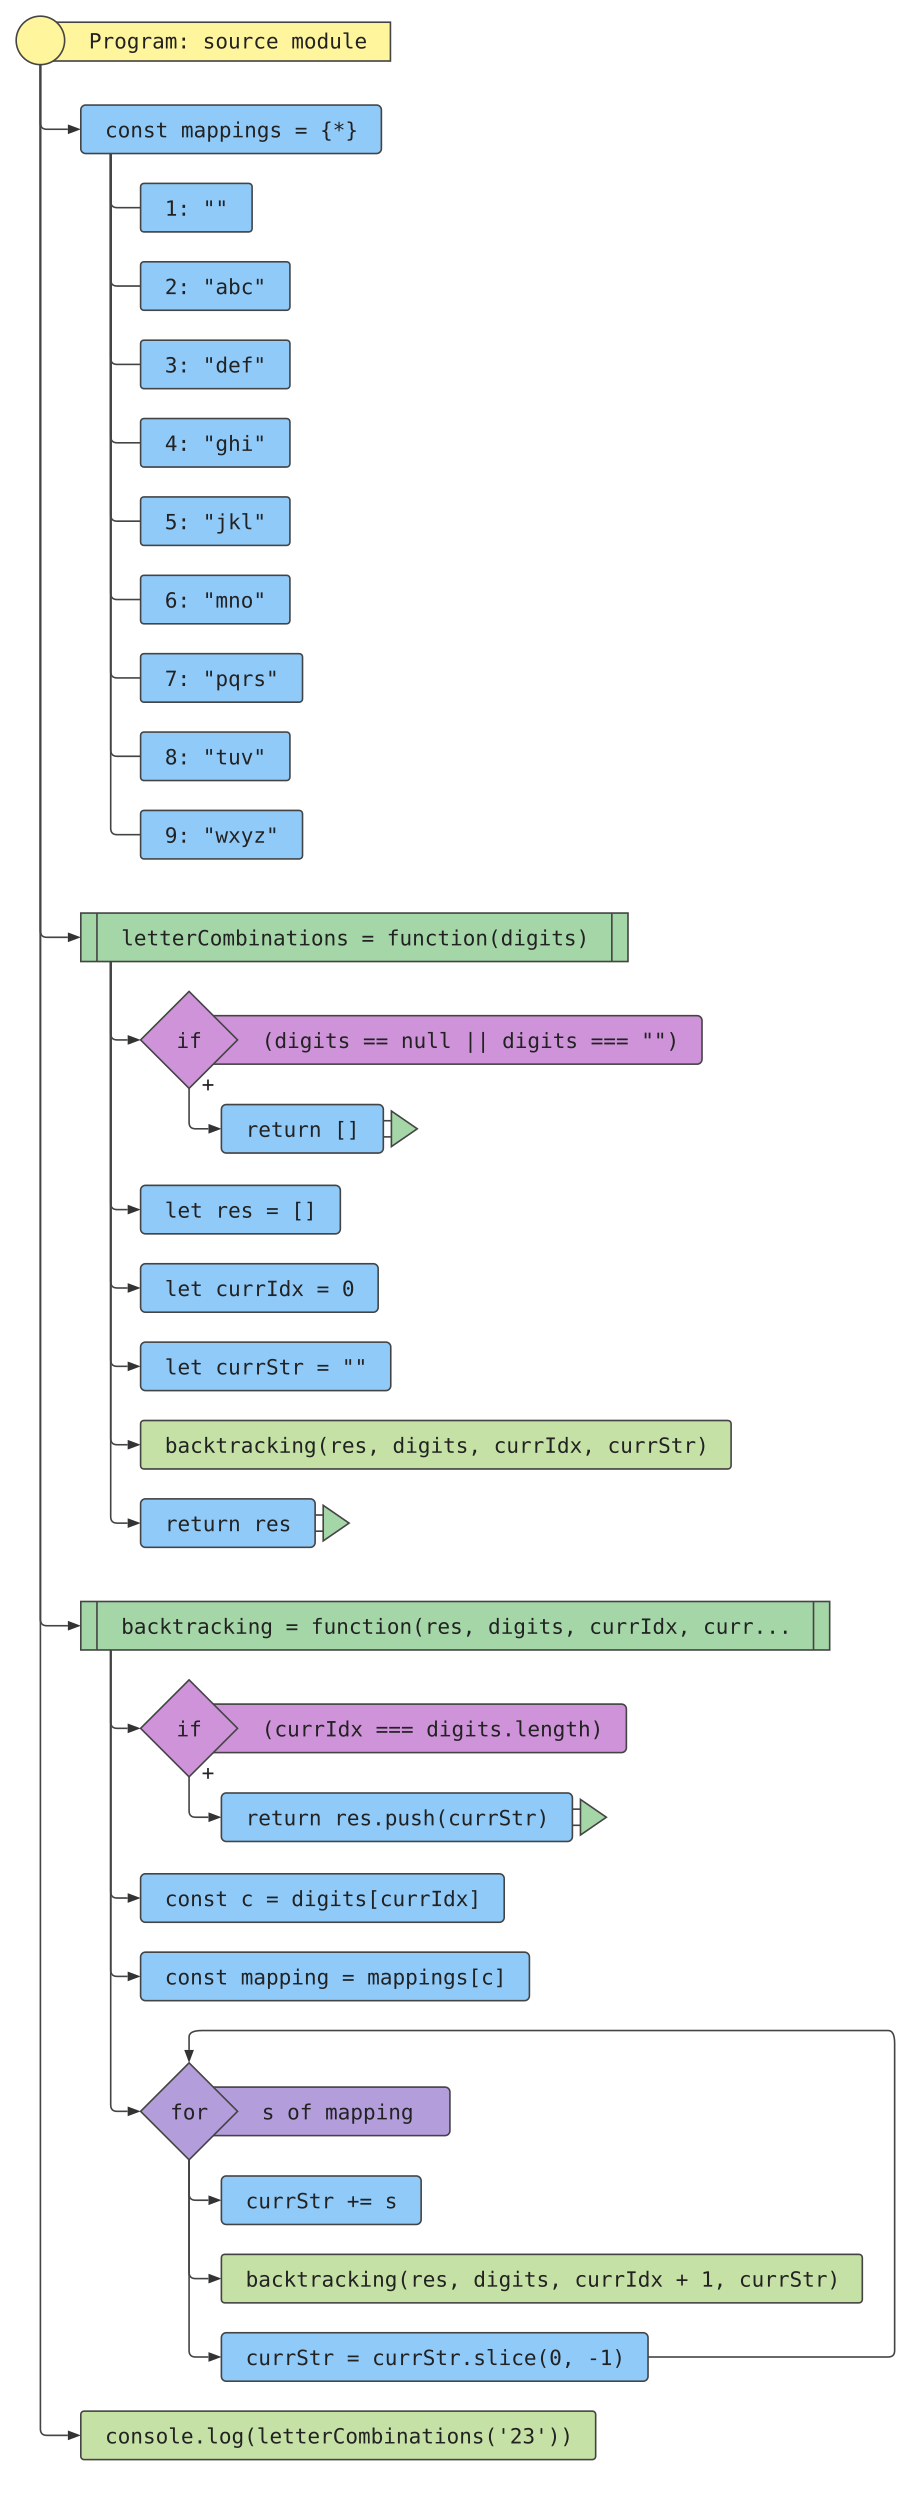
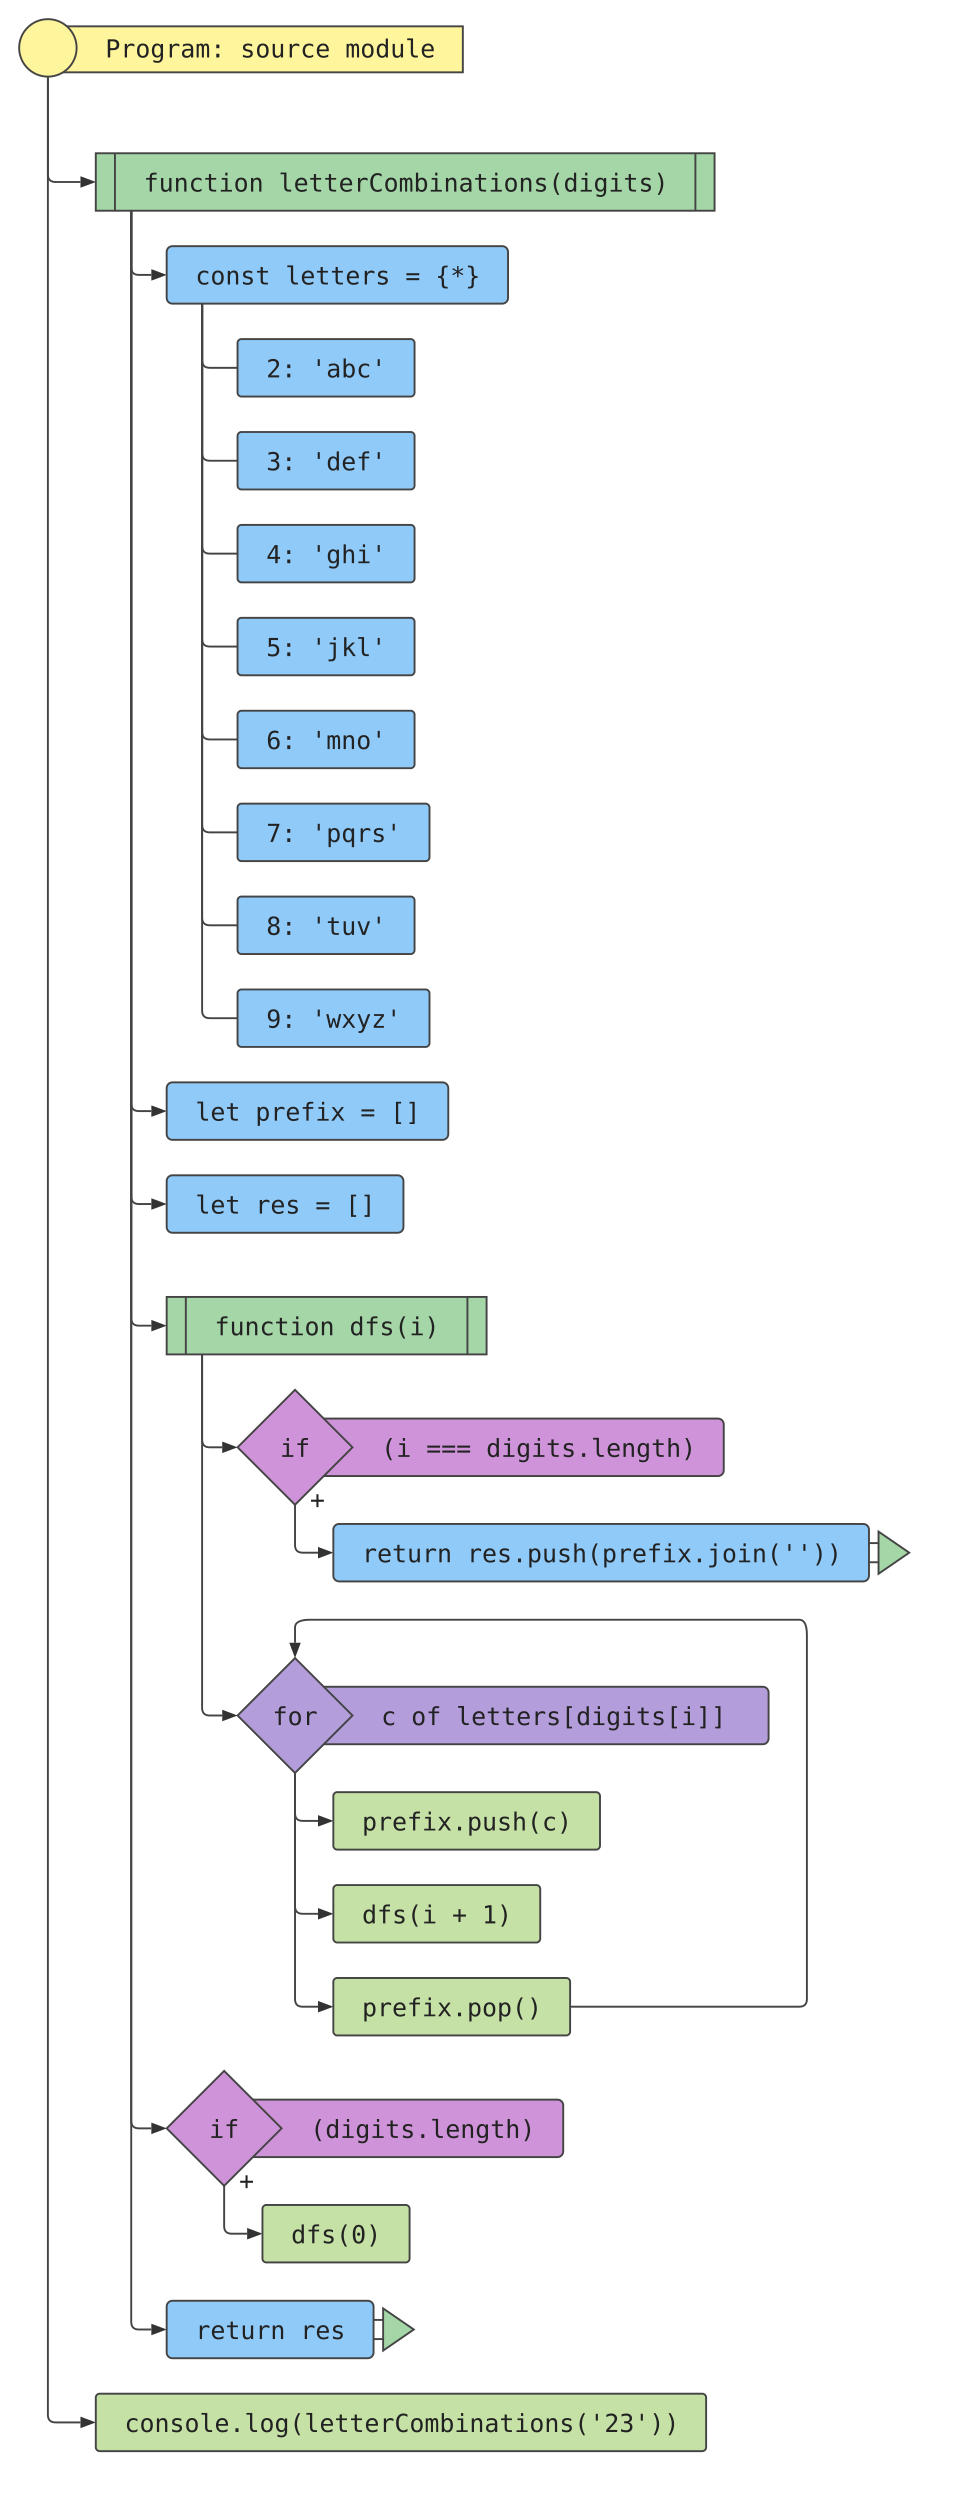
- <svg xmlns="http://www.w3.org/2000/svg" width="559" height="1547">
-   <g>
-     <rect x="50" y="65" width="186" height="30" rx="3" ry="3" style="fill:#90caf9; stroke:#444; stroke-width:1" />
-     <text x="65" y="85" font-family="monospace" font-size="13" fill="#222">
-       <tspan x="65" y="85">const mappings = {*}</tspan>
-     </text>
-   </g>
-   <g>
-     <rect x="87" y="113.5" width="69" height="30" rx="2" ry="2" style="fill:#90caf9; stroke:#444; stroke-width:1" />
-     <text x="102" y="133.5" font-family="monospace" font-size="13" fill="#222">
-       <tspan x="102" y="133.5">1: ""</tspan>
-     </text>
-   </g>
-   <g>
-     <rect x="87" y="162" width="92.4" height="30" rx="2" ry="2" style="fill:#90caf9; stroke:#444; stroke-width:1" />
-     <text x="102" y="182" font-family="monospace" font-size="13" fill="#222">
-       <tspan x="102" y="182">2: "abc"</tspan>
-     </text>
-   </g>
-   <g>
-     <rect x="87" y="210.5" width="92.4" height="30" rx="2" ry="2" style="fill:#90caf9; stroke:#444; stroke-width:1" />
-     <text x="102" y="230.5" font-family="monospace" font-size="13" fill="#222">
-       <tspan x="102" y="230.5">3: "def"</tspan>
-     </text>
-   </g>
-   <g>
-     <rect x="87" y="259" width="92.4" height="30" rx="2" ry="2" style="fill:#90caf9; stroke:#444; stroke-width:1" />
-     <text x="102" y="279" font-family="monospace" font-size="13" fill="#222">
-       <tspan x="102" y="279">4: "ghi"</tspan>
-     </text>
-   </g>
-   <g>
-     <rect x="87" y="307.5" width="92.4" height="30" rx="2" ry="2" style="fill:#90caf9; stroke:#444; stroke-width:1" />
-     <text x="102" y="327.5" font-family="monospace" font-size="13" fill="#222">
-       <tspan x="102" y="327.5">5: "jkl"</tspan>
-     </text>
-   </g>
-   <g>
-     <rect x="87" y="356" width="92.4" height="30" rx="2" ry="2" style="fill:#90caf9; stroke:#444; stroke-width:1" />
-     <text x="102" y="376" font-family="monospace" font-size="13" fill="#222">
-       <tspan x="102" y="376">6: "mno"</tspan>
-     </text>
-   </g>
-   <g>
-     <rect x="87" y="404.5" width="100.2" height="30" rx="2" ry="2" style="fill:#90caf9; stroke:#444; stroke-width:1" />
-     <text x="102" y="424.5" font-family="monospace" font-size="13" fill="#222">
-       <tspan x="102" y="424.5">7: "pqrs"</tspan>
-     </text>
-   </g>
-   <g>
-     <rect x="87" y="453" width="92.4" height="30" rx="2" ry="2" style="fill:#90caf9; stroke:#444; stroke-width:1" />
-     <text x="102" y="473" font-family="monospace" font-size="13" fill="#222">
-       <tspan x="102" y="473">8: "tuv"</tspan>
-     </text>
-   </g>
-   <g>
-     <rect x="87" y="501.5" width="100.2" height="30" rx="2" ry="2" style="fill:#90caf9; stroke:#444; stroke-width:1" />
-     <text x="102" y="521.5" font-family="monospace" font-size="13" fill="#222">
-       <tspan x="102" y="521.5">9: "wxyz"</tspan>
-     </text>
-   </g>
-   <g>
-     <rect x="50" y="565" width="338.6" height="30" style="fill:#a5d6a7; stroke:#444; stroke-width:1" />
-     <line x1="60" y1="565" x2="60" y2="595" style="fill:#a5d6a7; stroke:#444; stroke-width:1" />
-     <line x1="378.6" y1="565" x2="378.6" y2="595" style="fill:#a5d6a7; stroke:#444; stroke-width:1" />
-     <text x="75" y="585" font-family="monospace" font-size="13" fill="#222">
-       <tspan x="75" y="585">letterCombinations = function(digits)</tspan>
-     </text>
-   </g>
-   <g>
-     <rect x="117" y="628.5" width="317.4" height="30" rx="3" ry="3" style="fill:#ce93d8; stroke:#444; stroke-width:1" />
-     <polygon points="87,643.5 117,613.5 147,643.5 117,673.5" style="fill:#ce93d8; stroke:#444; stroke-width:1" />
-     <text x="162" y="648.5" font-family="monospace" font-size="13" fill="#222">
-       <tspan x="162" y="648.5">(digits == null || digits === "")</tspan>
-     </text>
-     <text x="109.2" y="648.5" font-family="monospace" font-size="13" fill="#222">if</text>
-     <text x="124.8" y="675.45" font-family="monospace" font-size="13" fill="#222">+</text>
-   </g>
-   <g>
-     <rect x="137" y="683.5" width="100.2" height="30" rx="3" ry="3" style="fill:#90caf9; stroke:#444; stroke-width:1" />
-     <line x1="237.2" y1="693.5" x2="242.2" y2="693.5" style="fill:#a5d6a7; stroke:#444; stroke-width:1" />
-     <line x1="237.2" y1="703.5" x2="242.2" y2="703.5" style="fill:#a5d6a7; stroke:#444; stroke-width:1" />
-     <path d="M242.2, 687.5 L258.2, 698.5 L242.2, 709.5 Z" fill="#a5d6a7" stroke="#444" stroke-width="1" />
-     <text x="152" y="703.5" font-family="monospace" font-size="13" fill="#222">
-       <tspan x="152" y="703.5">return []</tspan>
-     </text>
-   </g>
-   <g>
-     <rect x="87" y="733.5" width="123.6" height="30" rx="3" ry="3" style="fill:#90caf9; stroke:#444; stroke-width:1" />
-     <text x="102" y="753.5" font-family="monospace" font-size="13" fill="#222">
-       <tspan x="102" y="753.5">let res = []</tspan>
-     </text>
-   </g>
-   <g>
-     <rect x="87" y="782" width="147" height="30" rx="3" ry="3" style="fill:#90caf9; stroke:#444; stroke-width:1" />
-     <text x="102" y="802" font-family="monospace" font-size="13" fill="#222">
-       <tspan x="102" y="802">let currIdx = 0</tspan>
-     </text>
-   </g>
-   <g>
-     <rect x="87" y="830.5" width="154.8" height="30" rx="3" ry="3" style="fill:#90caf9; stroke:#444; stroke-width:1" />
-     <text x="102" y="850.5" font-family="monospace" font-size="13" fill="#222">
-       <tspan x="102" y="850.5">let currStr = ""</tspan>
-     </text>
-   </g>
-   <g>
-     <rect x="87" y="879" width="365.4" height="30" rx="2" ry="2" style="fill:#C5E1A5; stroke:#444; stroke-width:1" />
-     <text x="102" y="899" font-family="monospace" font-size="13" fill="#222">
-       <tspan x="102" y="899">backtracking(res, digits, currIdx, currStr)</tspan>
-     </text>
-   </g>
-   <g>
-     <rect x="87" y="927.5" width="108" height="30" rx="3" ry="3" style="fill:#90caf9; stroke:#444; stroke-width:1" />
-     <line x1="195" y1="937.5" x2="200" y2="937.5" style="fill:#a5d6a7; stroke:#444; stroke-width:1" />
-     <line x1="195" y1="947.5" x2="200" y2="947.5" style="fill:#a5d6a7; stroke:#444; stroke-width:1" />
-     <path d="M200, 931.5 L216, 942.5 L200, 953.5 Z" fill="#a5d6a7" stroke="#444" stroke-width="1" />
-     <text x="102" y="947.5" font-family="monospace" font-size="13" fill="#222">
-       <tspan x="102" y="947.5">return res</tspan>
-     </text>
-   </g>
-   <g>
-     <rect x="50" y="991" width="463.4" height="30" style="fill:#a5d6a7; stroke:#444; stroke-width:1" />
-     <line x1="60" y1="991" x2="60" y2="1021" style="fill:#a5d6a7; stroke:#444; stroke-width:1" />
-     <line x1="503.4" y1="991" x2="503.4" y2="1021" style="fill:#a5d6a7; stroke:#444; stroke-width:1" />
-     <text x="75" y="1011" font-family="monospace" font-size="13" fill="#222">
-       <tspan x="75" y="1011">backtracking = function(res, digits, currIdx, curr...</tspan>
-     </text>
-   </g>
-   <g>
-     <rect x="117" y="1054.5" width="270.6" height="30" rx="3" ry="3" style="fill:#ce93d8; stroke:#444; stroke-width:1" />
-     <polygon points="87,1069.5 117,1039.5 147,1069.5 117,1099.5" style="fill:#ce93d8; stroke:#444; stroke-width:1" />
-     <text x="162" y="1074.5" font-family="monospace" font-size="13" fill="#222">
-       <tspan x="162" y="1074.5">(currIdx === digits.length)</tspan>
-     </text>
-     <text x="109.2" y="1074.5" font-family="monospace" font-size="13" fill="#222">if</text>
-     <text x="124.8" y="1101.45" font-family="monospace" font-size="13" fill="#222">+</text>
-   </g>
-   <g>
-     <rect x="137" y="1109.5" width="217.2" height="30" rx="3" ry="3" style="fill:#90caf9; stroke:#444; stroke-width:1" />
-     <line x1="354.2" y1="1119.5" x2="359.2" y2="1119.5" style="fill:#a5d6a7; stroke:#444; stroke-width:1" />
-     <line x1="354.2" y1="1129.5" x2="359.2" y2="1129.5" style="fill:#a5d6a7; stroke:#444; stroke-width:1" />
-     <path d="M359.2, 1113.5 L375.2, 1124.5 L359.2, 1135.5 Z" fill="#a5d6a7" stroke="#444" stroke-width="1" />
-     <text x="152" y="1129.5" font-family="monospace" font-size="13" fill="#222">
-       <tspan x="152" y="1129.5">return res.push(currStr)</tspan>
-     </text>
-   </g>
-   <g>
-     <rect x="87" y="1159.5" width="225" height="30" rx="3" ry="3" style="fill:#90caf9; stroke:#444; stroke-width:1" />
-     <text x="102" y="1179.5" font-family="monospace" font-size="13" fill="#222">
-       <tspan x="102" y="1179.5">const c = digits[currIdx]</tspan>
-     </text>
-   </g>
-   <g>
-     <rect x="87" y="1208" width="240.6" height="30" rx="3" ry="3" style="fill:#90caf9; stroke:#444; stroke-width:1" />
-     <text x="102" y="1228" font-family="monospace" font-size="13" fill="#222">
-       <tspan x="102" y="1228">const mapping = mappings[c]</tspan>
-     </text>
-   </g>
-   <g>
-     <rect x="117" y="1291.5" width="161.4" height="30" rx="3" ry="3" style="fill:#b39ddb; stroke:#444; stroke-width:1" />
-     <polygon points="87,1306.5 117,1276.5 147,1306.5 117,1336.5" style="fill:#b39ddb; stroke:#444; stroke-width:1" />
-     <text x="162" y="1311.5" font-family="monospace" font-size="13" fill="#222">
-       <tspan x="162" y="1311.5"> s of mapping</tspan>
-     </text>
-     <text x="105.3" y="1311.5" font-family="monospace" font-size="13" fill="#222">for</text>
-   </g>
-   <g>
-     <rect x="137" y="1346.5" width="123.6" height="30" rx="3" ry="3" style="fill:#90caf9; stroke:#444; stroke-width:1" />
-     <text x="152" y="1366.5" font-family="monospace" font-size="13" fill="#222">
-       <tspan x="152" y="1366.5">currStr += s</tspan>
-     </text>
-   </g>
-   <g>
-     <rect x="137" y="1395" width="396.6" height="30" rx="2" ry="2" style="fill:#C5E1A5; stroke:#444; stroke-width:1" />
-     <text x="152" y="1415" font-family="monospace" font-size="13" fill="#222">
-       <tspan x="152" y="1415">backtracking(res, digits, currIdx + 1, currStr)</tspan>
-     </text>
-   </g>
-   <g>
-     <rect x="137" y="1443.5" width="264" height="30" rx="3" ry="3" style="fill:#90caf9; stroke:#444; stroke-width:1" />
-     <text x="152" y="1463.5" font-family="monospace" font-size="13" fill="#222">
-       <tspan x="152" y="1463.5">currStr = currStr.slice(0, -1)</tspan>
-     </text>
-   </g>
-   <g>
-     <rect x="50" y="1492" width="318.6" height="30" rx="2" ry="2" style="fill:#C5E1A5; stroke:#444; stroke-width:1" />
-     <text x="65" y="1512" font-family="monospace" font-size="13" fill="#222">
-       <tspan x="65" y="1512">console.log(letterCombinations('23'))</tspan>
+ <svg xmlns="http://www.w3.org/2000/svg" width="500" height="1305">
+   <g>
+     <rect x="50" y="80" width="323" height="30" style="fill:#a5d6a7; stroke:#444; stroke-width:1" />
+     <line x1="60" y1="80" x2="60" y2="110" style="fill:#a5d6a7; stroke:#444; stroke-width:1" />
+     <line x1="363" y1="80" x2="363" y2="110" style="fill:#a5d6a7; stroke:#444; stroke-width:1" />
+     <text x="75" y="100" font-family="monospace" font-size="13" fill="#222">
+       <tspan x="75" y="100">function letterCombinations(digits)</tspan>
+     </text>
+   </g>
+   <g>
+     <rect x="87" y="128.5" width="178.2" height="30" rx="3" ry="3" style="fill:#90caf9; stroke:#444; stroke-width:1" />
+     <text x="102" y="148.5" font-family="monospace" font-size="13" fill="#222">
+       <tspan x="102" y="148.5">const letters = {*}</tspan>
+     </text>
+   </g>
+   <g>
+     <rect x="124" y="177" width="92.4" height="30" rx="2" ry="2" style="fill:#90caf9; stroke:#444; stroke-width:1" />
+     <text x="139" y="197" font-family="monospace" font-size="13" fill="#222">
+       <tspan x="139" y="197">2: 'abc'</tspan>
+     </text>
+   </g>
+   <g>
+     <rect x="124" y="225.5" width="92.4" height="30" rx="2" ry="2" style="fill:#90caf9; stroke:#444; stroke-width:1" />
+     <text x="139" y="245.5" font-family="monospace" font-size="13" fill="#222">
+       <tspan x="139" y="245.5">3: 'def'</tspan>
+     </text>
+   </g>
+   <g>
+     <rect x="124" y="274" width="92.4" height="30" rx="2" ry="2" style="fill:#90caf9; stroke:#444; stroke-width:1" />
+     <text x="139" y="294" font-family="monospace" font-size="13" fill="#222">
+       <tspan x="139" y="294">4: 'ghi'</tspan>
+     </text>
+   </g>
+   <g>
+     <rect x="124" y="322.5" width="92.4" height="30" rx="2" ry="2" style="fill:#90caf9; stroke:#444; stroke-width:1" />
+     <text x="139" y="342.5" font-family="monospace" font-size="13" fill="#222">
+       <tspan x="139" y="342.5">5: 'jkl'</tspan>
+     </text>
+   </g>
+   <g>
+     <rect x="124" y="371" width="92.4" height="30" rx="2" ry="2" style="fill:#90caf9; stroke:#444; stroke-width:1" />
+     <text x="139" y="391" font-family="monospace" font-size="13" fill="#222">
+       <tspan x="139" y="391">6: 'mno'</tspan>
+     </text>
+   </g>
+   <g>
+     <rect x="124" y="419.5" width="100.2" height="30" rx="2" ry="2" style="fill:#90caf9; stroke:#444; stroke-width:1" />
+     <text x="139" y="439.5" font-family="monospace" font-size="13" fill="#222">
+       <tspan x="139" y="439.5">7: 'pqrs'</tspan>
+     </text>
+   </g>
+   <g>
+     <rect x="124" y="468" width="92.4" height="30" rx="2" ry="2" style="fill:#90caf9; stroke:#444; stroke-width:1" />
+     <text x="139" y="488" font-family="monospace" font-size="13" fill="#222">
+       <tspan x="139" y="488">8: 'tuv'</tspan>
+     </text>
+   </g>
+   <g>
+     <rect x="124" y="516.5" width="100.2" height="30" rx="2" ry="2" style="fill:#90caf9; stroke:#444; stroke-width:1" />
+     <text x="139" y="536.5" font-family="monospace" font-size="13" fill="#222">
+       <tspan x="139" y="536.5">9: 'wxyz'</tspan>
+     </text>
+   </g>
+   <g>
+     <rect x="87" y="565" width="147" height="30" rx="3" ry="3" style="fill:#90caf9; stroke:#444; stroke-width:1" />
+     <text x="102" y="585" font-family="monospace" font-size="13" fill="#222">
+       <tspan x="102" y="585">let prefix = []</tspan>
+     </text>
+   </g>
+   <g>
+     <rect x="87" y="613.5" width="123.6" height="30" rx="3" ry="3" style="fill:#90caf9; stroke:#444; stroke-width:1" />
+     <text x="102" y="633.5" font-family="monospace" font-size="13" fill="#222">
+       <tspan x="102" y="633.5">let res = []</tspan>
+     </text>
+   </g>
+   <g>
+     <rect x="87" y="677" width="167" height="30" style="fill:#a5d6a7; stroke:#444; stroke-width:1" />
+     <line x1="97" y1="677" x2="97" y2="707" style="fill:#a5d6a7; stroke:#444; stroke-width:1" />
+     <line x1="244" y1="677" x2="244" y2="707" style="fill:#a5d6a7; stroke:#444; stroke-width:1" />
+     <text x="112" y="697" font-family="monospace" font-size="13" fill="#222">
+       <tspan x="112" y="697">function dfs(i)</tspan>
+     </text>
+   </g>
+   <g>
+     <rect x="154" y="740.5" width="223.8" height="30" rx="3" ry="3" style="fill:#ce93d8; stroke:#444; stroke-width:1" />
+     <polygon points="124,755.5 154,725.5 184,755.5 154,785.5" style="fill:#ce93d8; stroke:#444; stroke-width:1" />
+     <text x="199" y="760.5" font-family="monospace" font-size="13" fill="#222">
+       <tspan x="199" y="760.5">(i === digits.length)</tspan>
+     </text>
+     <text x="146.2" y="760.5" font-family="monospace" font-size="13" fill="#222">if</text>
+     <text x="161.8" y="787.45" font-family="monospace" font-size="13" fill="#222">+</text>
+   </g>
+   <g>
+     <rect x="174" y="795.5" width="279.6" height="30" rx="3" ry="3" style="fill:#90caf9; stroke:#444; stroke-width:1" />
+     <line x1="453.6" y1="805.5" x2="458.6" y2="805.5" style="fill:#a5d6a7; stroke:#444; stroke-width:1" />
+     <line x1="453.6" y1="815.5" x2="458.6" y2="815.5" style="fill:#a5d6a7; stroke:#444; stroke-width:1" />
+     <path d="M458.6, 799.5 L474.6, 810.5 L458.6, 821.5 Z" fill="#a5d6a7" stroke="#444" stroke-width="1" />
+     <text x="189" y="815.5" font-family="monospace" font-size="13" fill="#222">
+       <tspan x="189" y="815.5">return res.push(prefix.join(''))</tspan>
+     </text>
+   </g>
+   <g>
+     <rect x="154" y="880.5" width="247.2" height="30" rx="3" ry="3" style="fill:#b39ddb; stroke:#444; stroke-width:1" />
+     <polygon points="124,895.5 154,865.5 184,895.5 154,925.5" style="fill:#b39ddb; stroke:#444; stroke-width:1" />
+     <text x="199" y="900.5" font-family="monospace" font-size="13" fill="#222">
+       <tspan x="199" y="900.5"> c of letters[digits[i]]</tspan>
+     </text>
+     <text x="142.3" y="900.5" font-family="monospace" font-size="13" fill="#222">for</text>
+   </g>
+   <g>
+     <rect x="174" y="935.5" width="139.2" height="30" rx="2" ry="2" style="fill:#C5E1A5; stroke:#444; stroke-width:1" />
+     <text x="189" y="955.5" font-family="monospace" font-size="13" fill="#222">
+       <tspan x="189" y="955.5">prefix.push(c)</tspan>
+     </text>
+   </g>
+   <g>
+     <rect x="174" y="984" width="108" height="30" rx="2" ry="2" style="fill:#C5E1A5; stroke:#444; stroke-width:1" />
+     <text x="189" y="1004" font-family="monospace" font-size="13" fill="#222">
+       <tspan x="189" y="1004">dfs(i + 1)</tspan>
+     </text>
+   </g>
+   <g>
+     <rect x="174" y="1032.5" width="123.6" height="30" rx="2" ry="2" style="fill:#C5E1A5; stroke:#444; stroke-width:1" />
+     <text x="189" y="1052.5" font-family="monospace" font-size="13" fill="#222">
+       <tspan x="189" y="1052.5">prefix.pop()</tspan>
+     </text>
+   </g>
+   <g>
+     <rect x="117" y="1096" width="177" height="30" rx="3" ry="3" style="fill:#ce93d8; stroke:#444; stroke-width:1" />
+     <polygon points="87,1111 117,1081 147,1111 117,1141" style="fill:#ce93d8; stroke:#444; stroke-width:1" />
+     <text x="162" y="1116" font-family="monospace" font-size="13" fill="#222">
+       <tspan x="162" y="1116">(digits.length)</tspan>
+     </text>
+     <text x="109.2" y="1116" font-family="monospace" font-size="13" fill="#222">if</text>
+     <text x="124.8" y="1142.95" font-family="monospace" font-size="13" fill="#222">+</text>
+   </g>
+   <g>
+     <rect x="137" y="1151" width="76.8" height="30" rx="2" ry="2" style="fill:#C5E1A5; stroke:#444; stroke-width:1" />
+     <text x="152" y="1171" font-family="monospace" font-size="13" fill="#222">
+       <tspan x="152" y="1171">dfs(0)</tspan>
+     </text>
+   </g>
+   <g>
+     <rect x="87" y="1201" width="108" height="30" rx="3" ry="3" style="fill:#90caf9; stroke:#444; stroke-width:1" />
+     <line x1="195" y1="1211" x2="200" y2="1211" style="fill:#a5d6a7; stroke:#444; stroke-width:1" />
+     <line x1="195" y1="1221" x2="200" y2="1221" style="fill:#a5d6a7; stroke:#444; stroke-width:1" />
+     <path d="M200, 1205 L216, 1216 L200, 1227 Z" fill="#a5d6a7" stroke="#444" stroke-width="1" />
+     <text x="102" y="1221" font-family="monospace" font-size="13" fill="#222">
+       <tspan x="102" y="1221">return res</tspan>
+     </text>
+   </g>
+   <g>
+     <rect x="50" y="1249.5" width="318.6" height="30" rx="2" ry="2" style="fill:#C5E1A5; stroke:#444; stroke-width:1" />
+     <text x="65" y="1269.5" font-family="monospace" font-size="13" fill="#222">
+       <tspan x="65" y="1269.5">console.log(letterCombinations('23'))</tspan>
    </text>
  </g>
  <g>
    <rect x="25" y="13.75" width="216.6" height="24" style="fill:#fff59d; stroke:#444; stroke-width:1" />
    <circle cx="25" cy="25" r="15" style="fill:#fff59d; stroke:#444; stroke-width:1" />
    <text x="55" y="30" font-family="monospace" font-size="13" fill="#222">
      <tspan x="55" y="30">Program: source module</tspan>
    </text>
  </g>
  <g>
-     <path d="M25, 40 L25 76 Q25 80                 29 80                 L42 80 " style="fill:none; stroke:#444; stroke-width:1" />
-     <path d="M42, 77 L50, 80 L42, 83 Z" fill="#333" />
-   </g>
-   <g>
-     <path d="M68.5, 95 L68.5 124.5 Q68.5 128.5                 72.5 128.5                 L87 128.5 " style="fill:none; stroke:#444; stroke-width:1" />
-                false
-             </g>
-   <g>
-     <path d="M68.5, 95 L68.5 173 Q68.5 177                 72.5 177                 L87 177 " style="fill:none; stroke:#444; stroke-width:1" />
-                false
-             </g>
-   <g>
-     <path d="M68.5, 95 L68.5 221.5 Q68.5 225.5                 72.5 225.5                 L87 225.5 " style="fill:none; stroke:#444; stroke-width:1" />
-                false
-             </g>
-   <g>
-     <path d="M68.5, 95 L68.5 270 Q68.5 274                 72.5 274                 L87 274 " style="fill:none; stroke:#444; stroke-width:1" />
-                false
-             </g>
-   <g>
-     <path d="M68.5, 95 L68.5 318.5 Q68.5 322.5                 72.5 322.5                 L87 322.5 " style="fill:none; stroke:#444; stroke-width:1" />
-                false
-             </g>
-   <g>
-     <path d="M68.5, 95 L68.5 367 Q68.5 371                 72.5 371                 L87 371 " style="fill:none; stroke:#444; stroke-width:1" />
-                false
-             </g>
-   <g>
-     <path d="M68.5, 95 L68.5 415.5 Q68.5 419.5                 72.5 419.5                 L87 419.5 " style="fill:none; stroke:#444; stroke-width:1" />
-                false
-             </g>
-   <g>
-     <path d="M68.5, 95 L68.5 464 Q68.5 468                 72.5 468                 L87 468 " style="fill:none; stroke:#444; stroke-width:1" />
-                false
-             </g>
-   <g>
-     <path d="M68.5, 95 L68.5 512.5 Q68.5 516.5                 72.5 516.5                 L87 516.5 " style="fill:none; stroke:#444; stroke-width:1" />
-                false
-             </g>
-   <g>
-     <path d="M25, 40 L25 576 Q25 580                 29 580                 L42 580 " style="fill:none; stroke:#444; stroke-width:1" />
-     <path d="M42, 577 L50, 580 L42, 583 Z" fill="#333" />
-   </g>
-   <g>
-     <path d="M68.5, 595 L68.5 639.5 Q68.5 643.5                 72.5 643.5                 L79 643.5 " style="fill:none; stroke:#444; stroke-width:1" />
-     <path d="M79, 640.5 L87, 643.5 L79, 646.5 Z" fill="#333" />
-   </g>
-   <g>
-     <path d="M117, 673.5 L117 694.5 Q117 698.5                 121 698.5                 L129 698.5 " style="fill:none; stroke:#444; stroke-width:1" />
-     <path d="M129, 695.5 L137, 698.5 L129, 701.5 Z" fill="#333" />
-   </g>
-   <g>
-     <path d="M68.5, 595 L68.5 744.5 Q68.5 748.5                 72.5 748.5                 L79 748.5 " style="fill:none; stroke:#444; stroke-width:1" />
-     <path d="M79, 745.5 L87, 748.5 L79, 751.5 Z" fill="#333" />
-   </g>
-   <g>
-     <path d="M68.5, 595 L68.5 793 Q68.5 797                 72.5 797                 L79 797 " style="fill:none; stroke:#444; stroke-width:1" />
-     <path d="M79, 794 L87, 797 L79, 800 Z" fill="#333" />
-   </g>
-   <g>
-     <path d="M68.5, 595 L68.5 841.5 Q68.5 845.5                 72.5 845.5                 L79 845.5 " style="fill:none; stroke:#444; stroke-width:1" />
-     <path d="M79, 842.5 L87, 845.5 L79, 848.5 Z" fill="#333" />
-   </g>
-   <g>
-     <path d="M68.5, 595 L68.5 890 Q68.5 894                 72.5 894                 L79 894 " style="fill:none; stroke:#444; stroke-width:1" />
-     <path d="M79, 891 L87, 894 L79, 897 Z" fill="#333" />
-   </g>
-   <g>
-     <path d="M68.5, 595 L68.5 938.5 Q68.5 942.5                 72.5 942.5                 L79 942.5 " style="fill:none; stroke:#444; stroke-width:1" />
-     <path d="M79, 939.5 L87, 942.5 L79, 945.5 Z" fill="#333" />
-   </g>
-   <g>
-     <path d="M25, 40 L25 1002 Q25 1006                 29 1006                 L42 1006 " style="fill:none; stroke:#444; stroke-width:1" />
-     <path d="M42, 1003 L50, 1006 L42, 1009 Z" fill="#333" />
-   </g>
-   <g>
-     <path d="M68.5, 1021 L68.5 1065.5 Q68.5 1069.5                 72.5 1069.5                 L79 1069.5 " style="fill:none; stroke:#444; stroke-width:1" />
-     <path d="M79, 1066.5 L87, 1069.5 L79, 1072.5 Z" fill="#333" />
-   </g>
-   <g>
-     <path d="M117, 1099.5 L117 1120.5 Q117 1124.5                 121 1124.5                 L129 1124.5 " style="fill:none; stroke:#444; stroke-width:1" />
-     <path d="M129, 1121.5 L137, 1124.5 L129, 1127.5 Z" fill="#333" />
-   </g>
-   <g>
-     <path d="M68.5, 1021 L68.5 1170.5 Q68.5 1174.5                 72.5 1174.5                 L79 1174.5 " style="fill:none; stroke:#444; stroke-width:1" />
-     <path d="M79, 1171.5 L87, 1174.5 L79, 1177.5 Z" fill="#333" />
-   </g>
-   <g>
-     <path d="M68.5, 1021 L68.5 1219 Q68.5 1223                 72.5 1223                 L79 1223 " style="fill:none; stroke:#444; stroke-width:1" />
-     <path d="M79, 1220 L87, 1223 L79, 1226 Z" fill="#333" />
-   </g>
-   <g>
-     <path d="M68.5, 1021 L68.5 1302.5 Q68.5 1306.5                 72.5 1306.5                 L79 1306.5 " style="fill:none; stroke:#444; stroke-width:1" />
-     <path d="M79, 1303.5 L87, 1306.5 L79, 1309.5 Z" fill="#333" />
-   </g>
-   <g>
-     <path d="M117, 1336.5 L117 1357.5 Q117 1361.5                 121 1361.5                 L129 1361.5 " style="fill:none; stroke:#444; stroke-width:1" />
-     <path d="M129, 1358.5 L137, 1361.5 L129, 1364.5 Z" fill="#333" />
-   </g>
-   <g>
-     <path d="M117, 1336.5 L117 1406 Q117 1410                 121 1410                 L129 1410 " style="fill:none; stroke:#444; stroke-width:1" />
-     <path d="M129, 1407 L137, 1410 L129, 1413 Z" fill="#333" />
-   </g>
-   <g>
-     <path d="M117, 1336.5 L117 1454.5 Q117 1458.5                 121 1458.5                 L129 1458.5 " style="fill:none; stroke:#444; stroke-width:1" />
-     <path d="M129, 1455.5 L137, 1458.5 L129, 1461.5 Z" fill="#333" />
-   </g>
-   <g>
-     <path d="M401, 1458.5 L549.6 1458.5  Q553.6 1458.5                 553.6 1454.5                 L553.6 1264.5 Q553.6 1256.5                 549.6 1256.5                 L125 1256.5  Q117 1256.5                 117 1260.5                 L117 1268.5" style="fill:none; stroke:#444; stroke-width:1" />
-     <path d="M114, 1268.5 L117, 1276.5 L120, 1268.5 Z" fill="#333" />
-   </g>
-   <g>
-     <path d="M25, 40 L25 1503 Q25 1507                 29 1507                 L42 1507 " style="fill:none; stroke:#444; stroke-width:1" />
-     <path d="M42, 1504 L50, 1507 L42, 1510 Z" fill="#333" />
+     <path d="M25, 40 L25 91 Q25 95                 29 95                 L42 95 " style="fill:none; stroke:#444; stroke-width:1" />
+     <path d="M42, 92 L50, 95 L42, 98 Z" fill="#333" />
+   </g>
+   <g>
+     <path d="M68.5, 110 L68.5 139.5 Q68.5 143.5                 72.5 143.5                 L79 143.5 " style="fill:none; stroke:#444; stroke-width:1" />
+     <path d="M79, 140.5 L87, 143.5 L79, 146.5 Z" fill="#333" />
+   </g>
+   <g>
+     <path d="M105.5, 158.5 L105.5 188 Q105.5 192                 109.5 192                 L124 192 " style="fill:none; stroke:#444; stroke-width:1" />
+                false
+             </g>
+   <g>
+     <path d="M105.5, 158.5 L105.5 236.5 Q105.5 240.5                 109.5 240.5                 L124 240.5 " style="fill:none; stroke:#444; stroke-width:1" />
+                false
+             </g>
+   <g>
+     <path d="M105.5, 158.5 L105.5 285 Q105.5 289                 109.5 289                 L124 289 " style="fill:none; stroke:#444; stroke-width:1" />
+                false
+             </g>
+   <g>
+     <path d="M105.5, 158.5 L105.5 333.5 Q105.5 337.5                 109.5 337.5                 L124 337.5 " style="fill:none; stroke:#444; stroke-width:1" />
+                false
+             </g>
+   <g>
+     <path d="M105.5, 158.5 L105.5 382 Q105.5 386                 109.5 386                 L124 386 " style="fill:none; stroke:#444; stroke-width:1" />
+                false
+             </g>
+   <g>
+     <path d="M105.5, 158.5 L105.5 430.5 Q105.5 434.5                 109.5 434.5                 L124 434.5 " style="fill:none; stroke:#444; stroke-width:1" />
+                false
+             </g>
+   <g>
+     <path d="M105.5, 158.5 L105.5 479 Q105.5 483                 109.5 483                 L124 483 " style="fill:none; stroke:#444; stroke-width:1" />
+                false
+             </g>
+   <g>
+     <path d="M105.5, 158.5 L105.5 527.5 Q105.5 531.5                 109.5 531.5                 L124 531.5 " style="fill:none; stroke:#444; stroke-width:1" />
+                false
+             </g>
+   <g>
+     <path d="M68.5, 110 L68.5 576 Q68.5 580                 72.5 580                 L79 580 " style="fill:none; stroke:#444; stroke-width:1" />
+     <path d="M79, 577 L87, 580 L79, 583 Z" fill="#333" />
+   </g>
+   <g>
+     <path d="M68.5, 110 L68.5 624.5 Q68.5 628.5                 72.5 628.5                 L79 628.5 " style="fill:none; stroke:#444; stroke-width:1" />
+     <path d="M79, 625.5 L87, 628.5 L79, 631.5 Z" fill="#333" />
+   </g>
+   <g>
+     <path d="M68.5, 110 L68.5 688 Q68.5 692                 72.5 692                 L79 692 " style="fill:none; stroke:#444; stroke-width:1" />
+     <path d="M79, 689 L87, 692 L79, 695 Z" fill="#333" />
+   </g>
+   <g>
+     <path d="M105.5, 707 L105.5 751.5 Q105.5 755.5                 109.5 755.5                 L116 755.5 " style="fill:none; stroke:#444; stroke-width:1" />
+     <path d="M116, 752.5 L124, 755.5 L116, 758.5 Z" fill="#333" />
+   </g>
+   <g>
+     <path d="M154, 785.5 L154 806.5 Q154 810.5                 158 810.5                 L166 810.5 " style="fill:none; stroke:#444; stroke-width:1" />
+     <path d="M166, 807.5 L174, 810.5 L166, 813.5 Z" fill="#333" />
+   </g>
+   <g>
+     <path d="M105.5, 707 L105.5 891.5 Q105.5 895.5                 109.5 895.5                 L116 895.5 " style="fill:none; stroke:#444; stroke-width:1" />
+     <path d="M116, 892.5 L124, 895.5 L116, 898.5 Z" fill="#333" />
+   </g>
+   <g>
+     <path d="M154, 925.5 L154 946.5 Q154 950.5                 158 950.5                 L166 950.5 " style="fill:none; stroke:#444; stroke-width:1" />
+     <path d="M166, 947.5 L174, 950.5 L166, 953.5 Z" fill="#333" />
+   </g>
+   <g>
+     <path d="M154, 925.5 L154 995 Q154 999                 158 999                 L166 999 " style="fill:none; stroke:#444; stroke-width:1" />
+     <path d="M166, 996 L174, 999 L166, 1002 Z" fill="#333" />
+   </g>
+   <g>
+     <path d="M154, 925.5 L154 1043.5 Q154 1047.5                 158 1047.5                 L166 1047.5 " style="fill:none; stroke:#444; stroke-width:1" />
+     <path d="M166, 1044.5 L174, 1047.5 L166, 1050.5 Z" fill="#333" />
+   </g>
+   <g>
+     <path d="M297.6, 1047.5 L417.2 1047.5  Q421.2 1047.5                 421.2 1043.5                 L421.2 853.5 Q421.2 845.5                 417.2 845.5                 L162 845.5  Q154 845.5                 154 849.5                 L154 857.5" style="fill:none; stroke:#444; stroke-width:1" />
+     <path d="M151, 857.5 L154, 865.5 L157, 857.5 Z" fill="#333" />
+   </g>
+   <g>
+     <path d="M68.5, 110 L68.5 1107 Q68.5 1111                 72.5 1111                 L79 1111 " style="fill:none; stroke:#444; stroke-width:1" />
+     <path d="M79, 1108 L87, 1111 L79, 1114 Z" fill="#333" />
+   </g>
+   <g>
+     <path d="M117, 1141 L117 1162 Q117 1166                 121 1166                 L129 1166 " style="fill:none; stroke:#444; stroke-width:1" />
+     <path d="M129, 1163 L137, 1166 L129, 1169 Z" fill="#333" />
+   </g>
+   <g>
+     <path d="M68.5, 110 L68.5 1212 Q68.5 1216                 72.5 1216                 L79 1216 " style="fill:none; stroke:#444; stroke-width:1" />
+     <path d="M79, 1213 L87, 1216 L79, 1219 Z" fill="#333" />
+   </g>
+   <g>
+     <path d="M25, 40 L25 1260.5 Q25 1264.5                 29 1264.5                 L42 1264.5 " style="fill:none; stroke:#444; stroke-width:1" />
+     <path d="M42, 1261.5 L50, 1264.5 L42, 1267.5 Z" fill="#333" />
  </g>
</svg>
